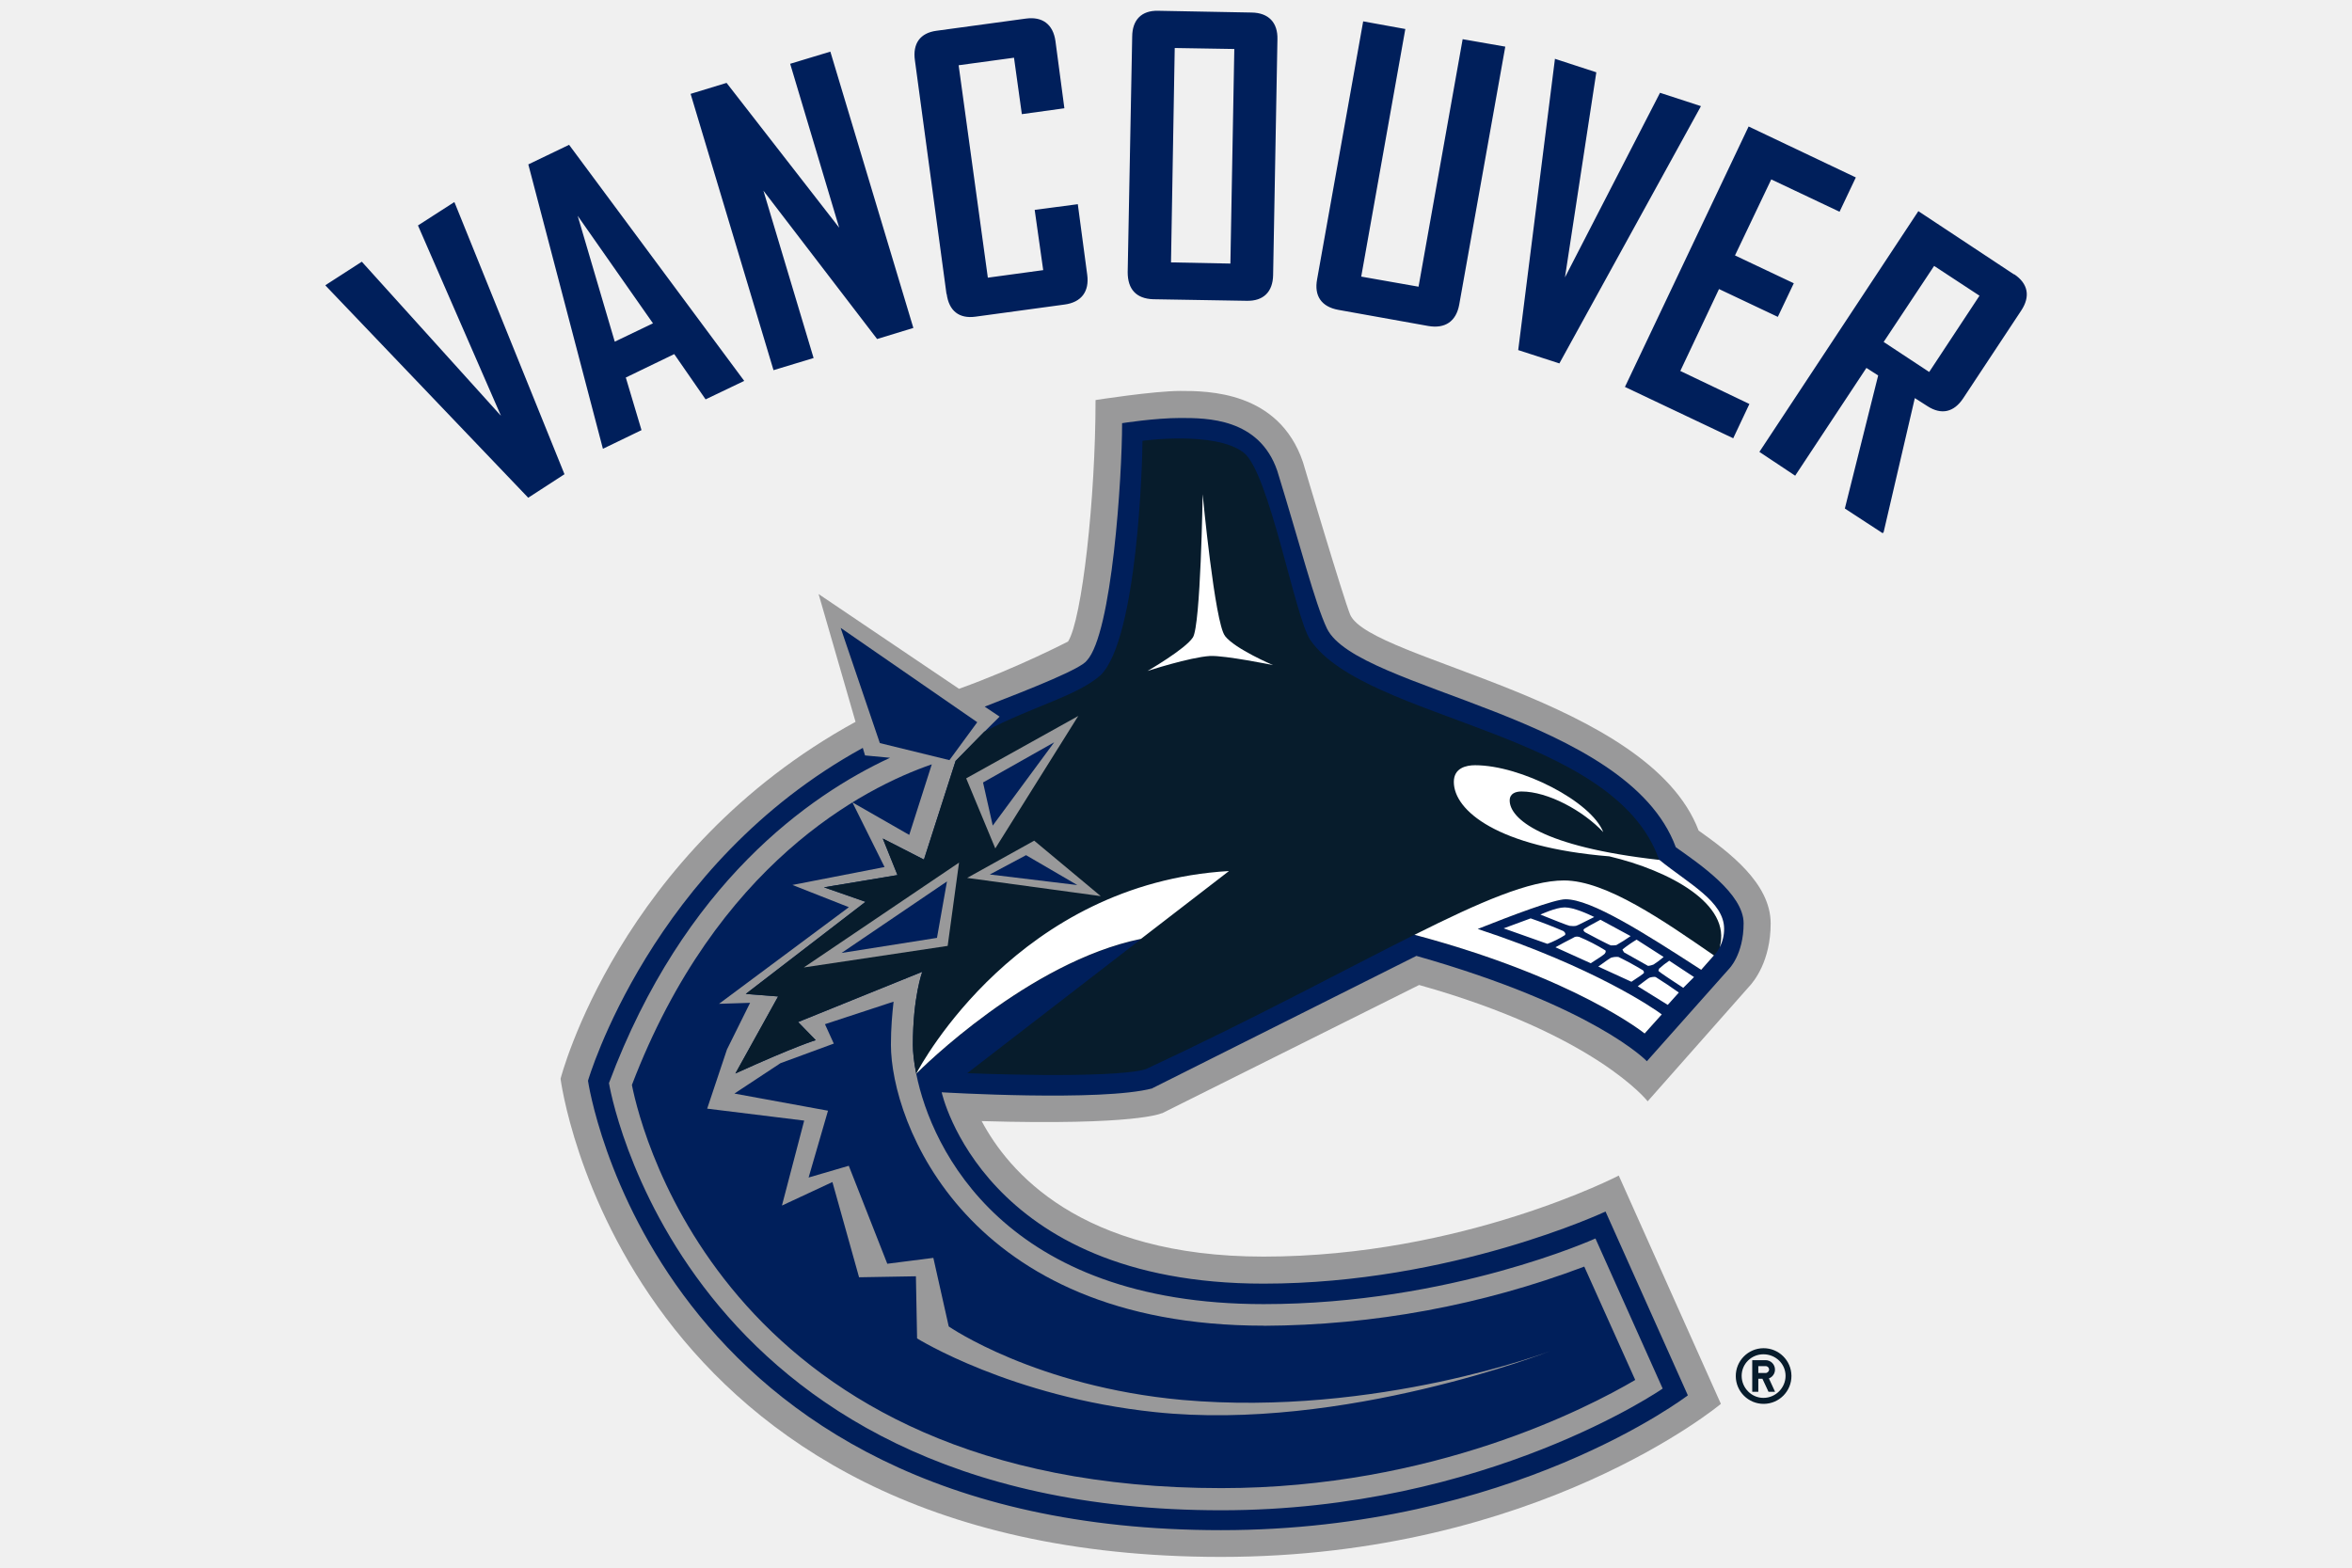
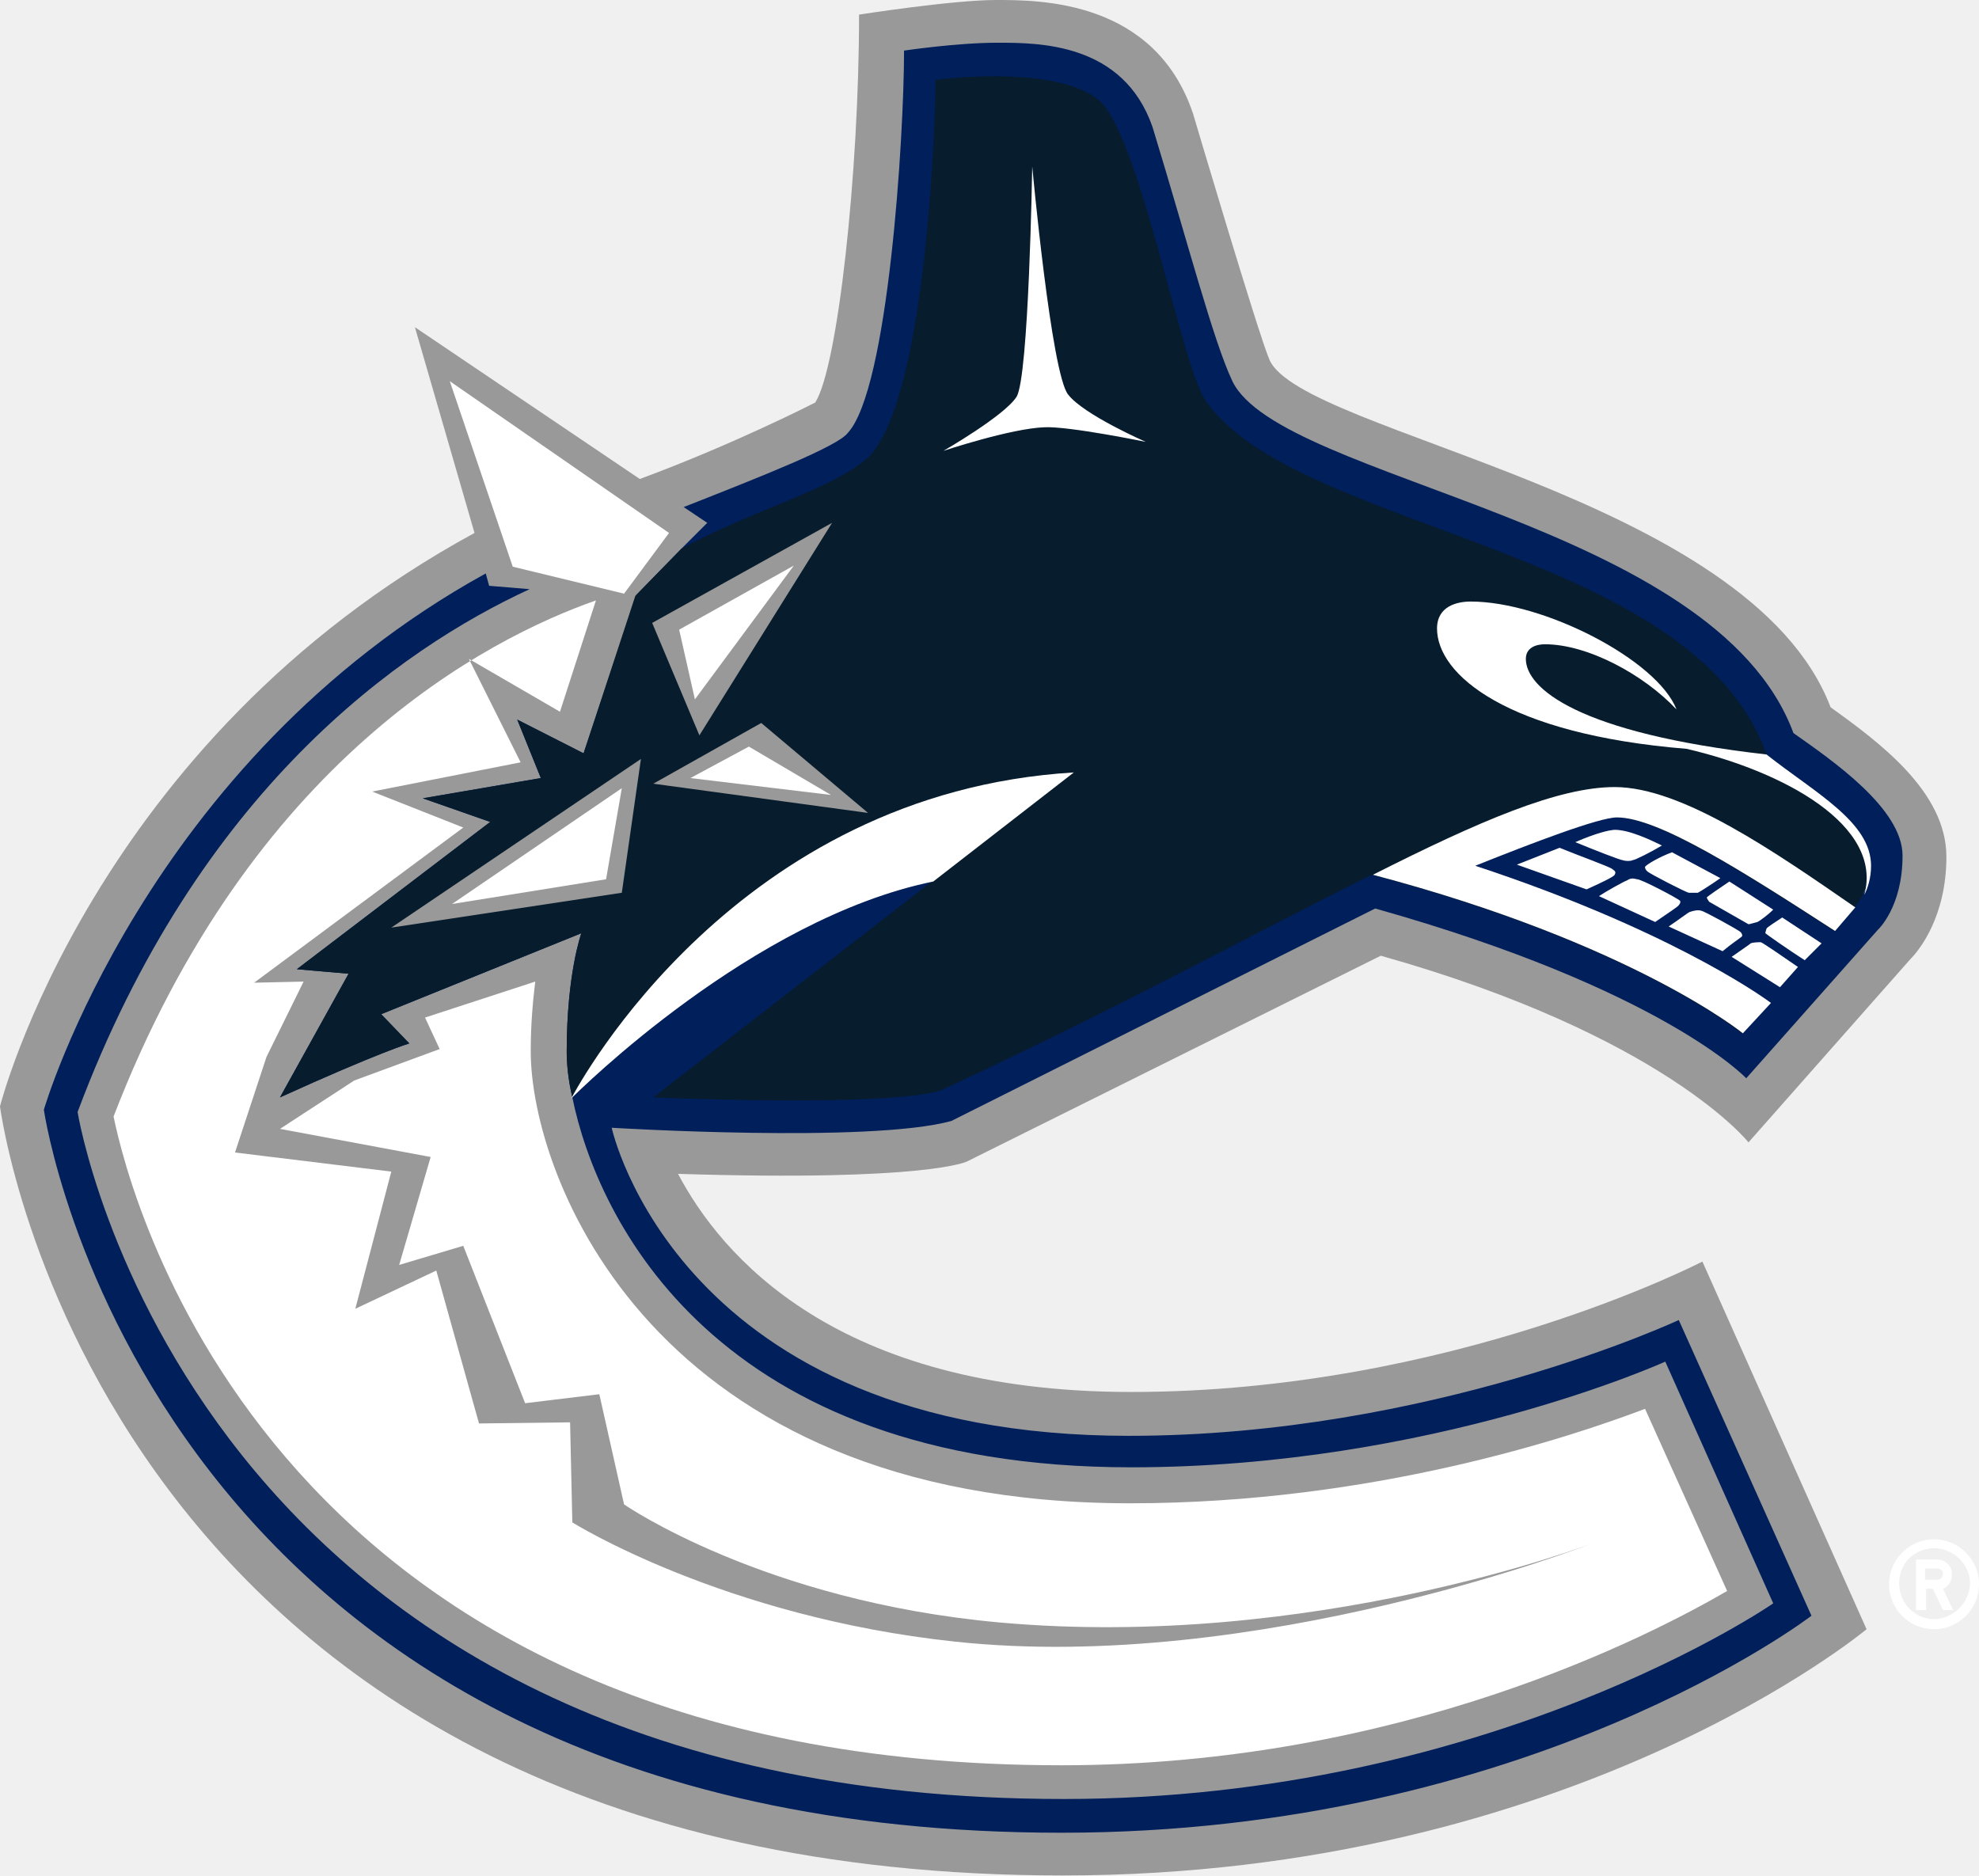
- <svg xmlns="http://www.w3.org/2000/svg" viewBox="0 0 24 16">
-   <path fill="#99999A" d="M11.856 11.363l2.625-1.31c1.8.505 2.332 1.187 2.332 1.187l1.028-1.163c.058-.06.227-.27.227-.653 0-.412-.43-.73-.735-.947-.51-1.345-3.345-1.735-3.555-2.202-.068-.163-.483-1.56-.483-1.56-.247-.725-.975-.725-1.25-.725s-.866.093-.866.093c0 1.008-.138 2.237-.28 2.464 0 0-.512.267-1.113.483l-1.433-.967.377 1.304C6.31 8.694 5.72 11.01 5.72 11.01s.62 4.88 6.74 4.88c3.235 0 5.1-1.562 5.1-1.562l-1.042-2.33s-1.592.827-3.625.827c-1.875 0-2.606-.874-2.876-1.383 1.586.046 1.836-.08 1.836-.08z" />
-   <g fill="#001F5B">
-     <path d="M11.76 11.106l2.693-1.35c1.825.518 2.352 1.075 2.352 1.075l.834-.938s.153-.146.153-.47c0-.3-.45-.605-.692-.776-.496-1.35-3.254-1.598-3.56-2.233-.122-.256-.277-.866-.507-1.61-.185-.538-.72-.538-.988-.538-.26 0-.595.053-.595.053 0 .55-.103 2.147-.36 2.423-.06.083-.532.272-1.042.47l.152.102-.156.155-.293.297-.323 1.007-.42-.215.15.373-.75.125.424.148-1.222.94.33.026-.436.786c.63-.286.82-.34.82-.34l-.18-.185 1.267-.513s-.096.256-.096.747c0 .07.01.174.035.297.154.767.903 2.348 3.544 2.348 1.91 0 3.386-.67 3.386-.67l.686 1.532s-1.793 1.242-4.504 1.242c-5.545 0-6.248-4.36-6.248-4.36.764-2.045 2.05-2.94 2.868-3.32l-.255-.024-.023-.077C6.64 8.82 6 11.03 6 11.03s.657 4.587 6.46 4.587c2.97 0 4.763-1.376 4.763-1.376l-.84-1.876s-1.567.736-3.49.736c-2.86 0-3.284-1.953-3.284-1.953s1.63.098 2.15-.04zm5.788-1.44zM8.302 3.654L7.79 1.946 8.95 3.46l.37-.113-.847-2.82-.41.124.5 1.673L7.414.846l-.367.112.846 2.82zM9.66 3c.023.172.126.255.294.232l.91-.124c.17-.023.253-.132.23-.304l-.096-.72-.44.058.087.615-.565.077L9.782.666l.565-.077.08.576.434-.06L10.77.42c-.024-.172-.133-.254-.304-.23l-.91.124c-.166.022-.245.13-.22.303L9.658 3zM11.766 3.054l.955.016c.17.004.267-.09.27-.263l.044-2.404c.005-.175-.092-.272-.262-.275L11.817.11c-.168-.004-.263.092-.264.264l-.046 2.404c0 .175.088.27.26.276zM11.988.49l.607.01-.04 2.19-.606-.012.038-2.188zM13.654 3.162l.92.165c.172.03.285-.047.316-.218l.47-2.633L14.925.4l-.45 2.526-.585-.103.45-2.527-.43-.078-.47 2.632c-.032.17.044.28.214.312zM17.146 3.786l.395-.836.6.284.163-.343-.6-.284.37-.776.697.33.166-.35-1.094-.52-1.262 2.658 1.105.524.165-.35zM20.55 2.8l-.975-.645-1.622 2.457.365.243.727-1.1.12.077-.34 1.358.386.252.01-.012.318-1.367.13.083c.14.09.268.063.363-.08l.593-.897c.095-.144.07-.275-.072-.37zm-.865.996l-.464-.306.515-.776.463.304-.513.778zM17.353 1.09l.003-.007-.417-.136-.97 1.884.32-2.093L15.866.6v.007l-.374 2.966.42.136zM6.384 3.854l.496-.24.32.462.393-.188v-.002L5.807 1.478l-.416.2.76 2.898.002.004.393-.19-.16-.536zM5.89 2.196L6.663 3.3l-.39.187-.38-1.29zM4.635 2.063l-.37.238.847 1.943-1.42-1.573-.372.24.005.007L5.39 5.08l.37-.24-1.12-2.77z" />
-   </g>
-   <g fill="#071C2C">
-     <path d="M16.93 8.776c-.46-1.32-2.988-1.414-3.56-2.245-.156-.23-.418-1.71-.68-1.912-.29-.223-1.032-.12-1.032-.12 0 .204-.05 2.02-.428 2.393-.25.216-.678.31-1.187.576l-.292.298-.323 1.007-.42-.215.15.373-.75.125.424.148-1.222.94.33.026-.436.786c.63-.286.82-.34.82-.34l-.18-.185 1.267-.513s-.096.256-.096.747c0 .07.01.174.035.297.05-.053 1.145-1.142 2.293-1.377L9.87 10.953s1.46.062 1.82-.04c1.126-.525 2.033-1.018 2.742-1.372 1.646.438 2.35 1.008 2.35 1.008l.175-.195c-.083-.062-.688-.48-1.878-.872.353-.14.782-.303.896-.303.263 0 .802.343 1.384.72l.13-.147s.03-.027.058-.084a.397.397 0 0 0 .045-.188c0-.275-.358-.456-.662-.702zM17.994 13.76a.284.284 0 1 0 .286.282.284.284 0 0 0-.286-.282zm0 .507c-.122 0-.222-.102-.222-.225s.1-.22.222-.22c.124 0 .226.097.226.22s-.102.225-.226.225z" />
-     <path d="M18.112 13.978a.096.096 0 0 0-.096-.096h-.136v.323h.062v-.133h.042l.062.133h.067l-.063-.137a.095.095 0 0 0 .062-.09zm-.095.035h-.075v-.07h.075c.02 0 .035.016.035.035 0 .017-.017.035-.035.035z" />
-   </g>
-   <g fill="#99999A">
-     <path d="M10.553 8.58l-.684.38 1.363.186-.68-.567zM9.67 9.654l.116-.85-1.584 1.07 1.467-.22zM11.005 7.306l-1.146.638.297.715.848-1.354z" />
-   </g>
-   <g fill="#001F5B">
-     <path d="M8.587 9.726l.974-.154.102-.576zM10.993 9.033l-.523-.305-.37.197zM10.13 8.426l.627-.85-.726.41z" />
-     <path d="M12.895 13.53c-3.04 0-3.804-2.084-3.804-2.867 0-.176.014-.32.027-.44l-.7.23.09.198-.544.2-.47.31.955.175-.198.682.41-.12.393 1 .47-.06.157.7s.887.614 2.385.75c1.983.175 3.756-.5 3.756-.5s-2.115.828-4.037.624c-1.468-.154-2.427-.752-2.427-.752l-.012-.634-.58.01-.272-.972-.515.24.227-.867-.99-.122.202-.604.236-.476-.317.01 1.325-.986-.576-.227.94-.183-.328-.66.58.332.23-.72c-.696.24-2.195 1.01-3.06 3.272.103.52 1.01 4.115 6.015 4.115 2.16 0 3.736-.818 4.223-1.104l-.52-1.157a9.376 9.376 0 0 1-3.268.604zM8.578 6.408l.4 1.176.71.174.284-.387z" />
-   </g>
-   <g fill="#FFF">
-     <path d="M12.5 6.49c-.104-.13-.228-1.446-.228-1.446s-.02 1.342-.1 1.462c-.078.12-.463.342-.463.342s.43-.14.638-.153c.154-.007.643.093.643.093s-.387-.164-.49-.297zM12.538 8.89c-2.14.127-3.136 1.966-3.19 2.07.053-.054 1.147-1.143 2.295-1.378l.895-.69zM16.93 8.776c-1.2-.134-1.525-.422-1.525-.606 0-.072.062-.092.12-.092.27 0 .63.196.835.415-.122-.313-.84-.683-1.308-.683-.088 0-.217.026-.217.17 0 .293.446.667 1.587.76.613.145 1.25.487 1.126.927a.397.397 0 0 0 .045-.188c0-.277-.358-.458-.662-.704zM15.344 9.475l.446.158a.956.956 0 0 0 .18-.09c.005-.013.005-.022-.016-.04a5.007 5.007 0 0 0-.335-.13l-.276.102zM15.72 9.335c.117.047.282.113.296.114.02.003.05.004.067 0 .015-.003.11-.054.185-.09-.07-.034-.21-.098-.302-.098-.09 0-.247.073-.247.073zM16.16 9.488c-.004.008 0 .016.015.027.017.01.247.132.264.134.02 0 .034 0 .054-.003a1.7 1.7 0 0 0 .146-.092l-.308-.167c-.08.042-.166.09-.173.1zM16.377 9.73c.008-.01.01-.02.005-.03a1.88 1.88 0 0 0-.268-.138c-.026-.005-.04-.005-.062.01a4.26 4.26 0 0 0-.18.096l.36.163c.067-.042.14-.09.145-.1zM16.817 9.858c.007 0 .03-.004.056-.014a.902.902 0 0 0 .103-.077L16.7 9.59a1.32 1.32 0 0 0-.144.1c0 .004.002.008.016.03l.245.138zM16.93 9.886c-.006.016-.01.023-.004.026.007.01.152.106.25.17l.11-.11-.253-.167a.926.926 0 0 0-.102.08zM16.773 9.933c.004-.008.002-.02-.008-.03a3.053 3.053 0 0 0-.25-.136.187.187 0 0 0-.07.006c-.01 0-.074.047-.136.092l.338.155c.057-.037.12-.08.125-.087zM16.832 9.978c-.01.004-.07.05-.12.088l.306.19.113-.126a5.01 5.01 0 0 0-.236-.158c-.01-.005-.046 0-.062.006z" />
-     <path d="M14.432 9.54c1.646.438 2.35 1.008 2.35 1.008l.175-.195c-.083-.062-.688-.48-1.878-.872.353-.14.782-.303.896-.303.263 0 .802.343 1.384.72l.13-.147c-.508-.35-1.1-.765-1.53-.765-.35 0-.85.216-1.528.556z" />
+ <svg xmlns="http://www.w3.org/2000/svg" version="1.1" id="Layer_1" x="0px" y="0px" viewBox="0 0 176 166.8" style="enable-background:new 0 0 176 166.8;" xml:space="preserve">
+   <style type="text/css">
+ 	.st0{fill:#99999A;}
+ 	.st1{fill:#001F5B;}
+ 	.st2{fill:#071C2C;}
+ 	.st3{fill:#FFFFFF;}
+ </style>
+   <path class="st0" d="M86,103.3L122.8,85c25.2,7.1,32.7,16.6,32.7,16.6l14.4-16.3c0.8-0.8,3.2-3.8,3.2-9.1c0-5.8-6-10.2-10.3-13.3  C155.6,44,115.8,38.6,112.9,32c-1-2.3-6.8-21.9-6.8-21.9C102.7,0,92.5,0,88.6,0c-3.9,0-12.2,1.3-12.2,1.3c0,14.1-1.9,31.4-3.9,34.5  c0,0-7.2,3.7-15.6,6.8L36.9,29.1l5.3,18.3C8.2,65.9,0,98.4,0,98.4s8.7,68.4,94.5,68.4c45.3,0,71.5-21.9,71.5-21.9l-14.6-32.7  c0,0-22.3,11.6-50.8,11.6c-26.3,0-36.5-12.2-40.3-19.4C82.5,105.1,86,103.3,86,103.3L86,103.3z" />
+   <path class="st1" d="M84.6,99.7l37.7-18.9c25.6,7.2,33,15.1,33,15.1L167,82.7c0,0,2.2-2,2.2-6.6c0-4.2-6.3-8.5-9.7-10.9  c-7-18.9-45.6-22.4-49.9-31.3c-1.7-3.6-3.9-12.1-7.1-22.6c-2.6-7.5-10.1-7.5-13.8-7.5c-3.6,0-8.3,0.7-8.3,0.7c0,7.7-1.4,30.1-5,34  c-0.9,1.2-7.5,3.8-14.6,6.6l2.1,1.4l-2.2,2.2l-4.1,4.2L51.9,67L46,64l2.1,5.2L37.6,71l6,2.1L26.4,86.2l4.6,0.4l-6.1,11  c8.8-4,11.5-4.8,11.5-4.8l-2.5-2.6L51.7,83c0,0-1.3,3.6-1.3,10.5c0,1,0.1,2.4,0.5,4.1c2.2,10.8,12.7,32.9,49.7,32.9  c26.8,0,47.5-9.4,47.5-9.4l9.6,21.5c0,0-25.1,17.4-63.1,17.4C16.7,160,6.9,98.9,6.9,98.9c10.7-28.6,28.7-41.2,40.2-46.5l-3.6-0.3  L43.2,51C12.9,67.7,3.9,98.7,3.9,98.7S13.1,163,94.4,163c41.6,0,66.7-19.3,66.7-19.3l-11.8-26.3c0,0-22,10.3-48.9,10.3  c-40.1,0-46-27.4-46-27.4S77.3,101.7,84.6,99.7L84.6,99.7z M165.7,79.5c0.2-0.8,0.3-1.5,0.2-2.2C166,78,166,78.8,165.7,79.5  c0.3-0.6,0.6-1.5,0.6-2.6C166.4,78,166.1,78.9,165.7,79.5L165.7,79.5z" />
+   <path class="st2" d="M157.1,67.1c-6.5-18.5-41.9-19.8-49.9-31.5c-2.2-3.2-5.9-24-9.6-26.8c-4.1-3.1-14.4-1.7-14.4-1.7  c0,2.9-0.7,28.3-6,33.6c-3.5,3-9.5,4.3-16.6,8.1l-4.1,4.2L51.9,67L46,64l2.1,5.2L37.6,71l6,2.1L26.4,86.2l4.6,0.4l-6.1,11  c8.8-4,11.5-4.8,11.5-4.8l-2.5-2.6L51.7,83c0,0-1.3,3.6-1.3,10.5c0,1,0.1,2.4,0.5,4.1c0.7-0.7,16.1-16,32.1-19.3L58.1,97.6  c0,0,20.4,0.9,25.5-0.6c15.8-7.3,28.5-14.3,38.4-19.2c23.1,6.1,32.9,14.1,32.9,14.1l2.5-2.7c-1.2-0.9-9.6-6.7-26.3-12.2  c5-2,11-4.3,12.6-4.3c3.7,0,11.2,4.8,19.4,10.1l1.8-2.1c0,0,0.4-0.4,0.8-1.2c0.3-0.6,0.6-1.5,0.6-2.6  C166.4,73.1,161.4,70.5,157.1,67.1L157.1,67.1z" />
+   <path class="st0" d="M67.7,64.3l-9.6,5.4l19.1,2.6L67.7,64.3L67.7,64.3z M55.3,79.4L57,67.5l-22.2,15C34.8,82.5,55.3,79.4,55.3,79.4  z M74,46.5L58,55.4l4.2,10C62.2,65.4,74,46.5,74,46.5z" />
+   <g>
+     <path class="st3" d="M172,136.9c-2.2,0-4,1.8-4,4c0,2.2,1.8,4,4,4c2.2,0,4-1.8,4-4C176,138.7,174.2,136.9,172,136.9L172,136.9z    M172,144c-1.7,0-3.1-1.4-3.1-3.2s1.4-3.1,3.1-3.1c1.7,0,3.2,1.4,3.2,3.1S173.7,144,172,144L172,144z" />
+     <path class="st3" d="M173.6,140c0-0.7-0.6-1.3-1.3-1.3h-1.9v4.5h0.9v-1.9h0.6l0.9,1.9h0.9l-0.9-1.9   C173.3,141.1,173.6,140.6,173.6,140L173.6,140z M172.3,140.5h-1.1v-1h1.1c0.3,0,0.5,0.2,0.5,0.5   C172.8,140.2,172.6,140.5,172.3,140.5L172.3,140.5z M40.2,80.4l13.7-2.2l1.4-8.1L40.2,80.4L40.2,80.4z M73.9,70.7l-7.3-4.3   l-5.2,2.8L73.9,70.7z M61.8,62.2l8.8-11.9L60.4,56L61.8,62.2L61.8,62.2z" />
+     <path class="st3" d="M100.5,133.7c-42.6,0-53.3-29.2-53.3-40.2c0-2.5,0.2-4.5,0.4-6.2l-9.8,3.2l1.3,2.8l-7.6,2.8l-6.6,4.3l13.4,2.5   l-2.8,9.6l5.7-1.7l5.5,14l6.6-0.8l2.2,9.8c0,0,12.4,8.6,33.4,10.5c27.8,2.5,52.6-7,52.6-7s-29.7,11.6-56.6,8.7   c-20.6-2.2-34-10.6-34-10.6l-0.2-8.9l-8.1,0.1l-3.8-13.6l-7.2,3.4l3.2-12.2l-13.9-1.7l2.8-8.5l3.3-6.7l-4.4,0.1l18.6-13.8l-8.1-3.2   l13.2-2.6l-4.6-9.2l8.1,4.7L53,53.4c-9.7,3.4-30.7,14.2-42.9,45.9c1.5,7.3,14.2,57.7,84.3,57.7c30.2,0,52.3-11.5,59.2-15.5   l-7.3-16.2C139.7,127.8,122.1,133.7,100.5,133.7L100.5,133.7z M40,33.9l5.6,16.5l9.9,2.4l4-5.4L40,33.9z M95,35.1   c-1.5-1.8-3.2-20.3-3.2-20.3s-0.3,18.8-1.4,20.5c-1.1,1.7-6.5,4.8-6.5,4.8s6-2,9-2.1c2.2-0.1,9,1.3,9,1.3S96.4,36.9,95,35.1   L95,35.1z" />
+     <path class="st3" d="M95.5,68.7c-30,1.8-43.9,27.5-44.7,29c0.7-0.7,16.1-16,32.2-19.3L95.5,68.7z M157.1,67.1   c-16.8-1.9-21.4-5.9-21.4-8.5c0-1,0.9-1.3,1.7-1.3c3.8,0,8.8,2.7,11.7,5.8c-1.7-4.4-11.8-9.6-18.3-9.6c-1.2,0-3,0.4-3,2.4   c0,4.1,6.2,9.4,22.2,10.7c8.6,2,17.5,6.8,15.8,13c0.3-0.6,0.6-1.5,0.6-2.6C166.4,73.1,161.4,70.5,157.1,67.1L157.1,67.1z    M134.9,76.9l6.2,2.2c1.1-0.5,2.4-1.1,2.5-1.3c0.1-0.2,0.1-0.3-0.2-0.5c-0.2-0.2-3-1.2-4.7-1.9L134.9,76.9L134.9,76.9z M140.1,74.9   c1.7,0.7,4,1.6,4.2,1.6c0.3,0.1,0.7,0.1,0.9,0c0.2,0,1.6-0.7,2.6-1.3c-1-0.5-2.9-1.4-4.2-1.4C142.3,73.9,140.1,74.9,140.1,74.9   L140.1,74.9z M146.3,77.1c0,0.1,0,0.2,0.2,0.4c0.2,0.2,3.5,1.9,3.7,1.9c0.3,0,0.5,0,0.8,0c0.2-0.1,1.3-0.8,2-1.3l-4.3-2.3   C147.6,76.2,146.4,76.9,146.3,77.1L146.3,77.1z M149.3,80.5c0.1-0.1,0.2-0.3,0.1-0.4c-0.2-0.2-3.4-1.9-3.8-1.9   c-0.4-0.1-0.6-0.1-0.9,0.1c-0.3,0.1-1.9,1-2.5,1.4l5,2.3C148.2,81.3,149.3,80.6,149.3,80.5L149.3,80.5z M155.5,82.2   c0.1,0,0.4-0.1,0.8-0.2c0.2-0.1,0.9-0.6,1.4-1.1l-3.9-2.5c-0.9,0.6-1.9,1.3-2,1.4c0,0.1,0,0.1,0.2,0.4L155.5,82.2L155.5,82.2z    M157.1,82.6C157,82.9,157,83,157,83c0.1,0.1,2.1,1.5,3.5,2.4l1.5-1.5l-3.5-2.3C157.9,82,157.1,82.5,157.1,82.6z M154.9,83.3   c0.1-0.1,0-0.3-0.1-0.4c-0.2-0.2-3.3-1.9-3.5-1.9c-0.3-0.1-0.7,0-1,0.1c-0.1,0-1,0.7-1.9,1.3l4.8,2.2   C153.9,84,154.8,83.4,154.9,83.3L154.9,83.3z M155.7,83.9c-0.1,0.1-1,0.7-1.7,1.2l4.3,2.7l1.6-1.8c-1.3-0.9-3.2-2.2-3.3-2.2   C156.4,83.8,155.9,83.8,155.7,83.9L155.7,83.9z" />
+     <path class="st3" d="M122.1,77.8c23.1,6.1,32.9,14.1,32.9,14.1l2.5-2.7c-1.2-0.9-9.6-6.7-26.3-12.2c5-2,11-4.3,12.6-4.3   c3.7,0,11.2,4.8,19.4,10.1l1.8-2.1c-7.1-4.9-15.4-10.7-21.4-10.7C138.6,70,131.6,73,122.1,77.8L122.1,77.8z" />
  </g>
</svg>
